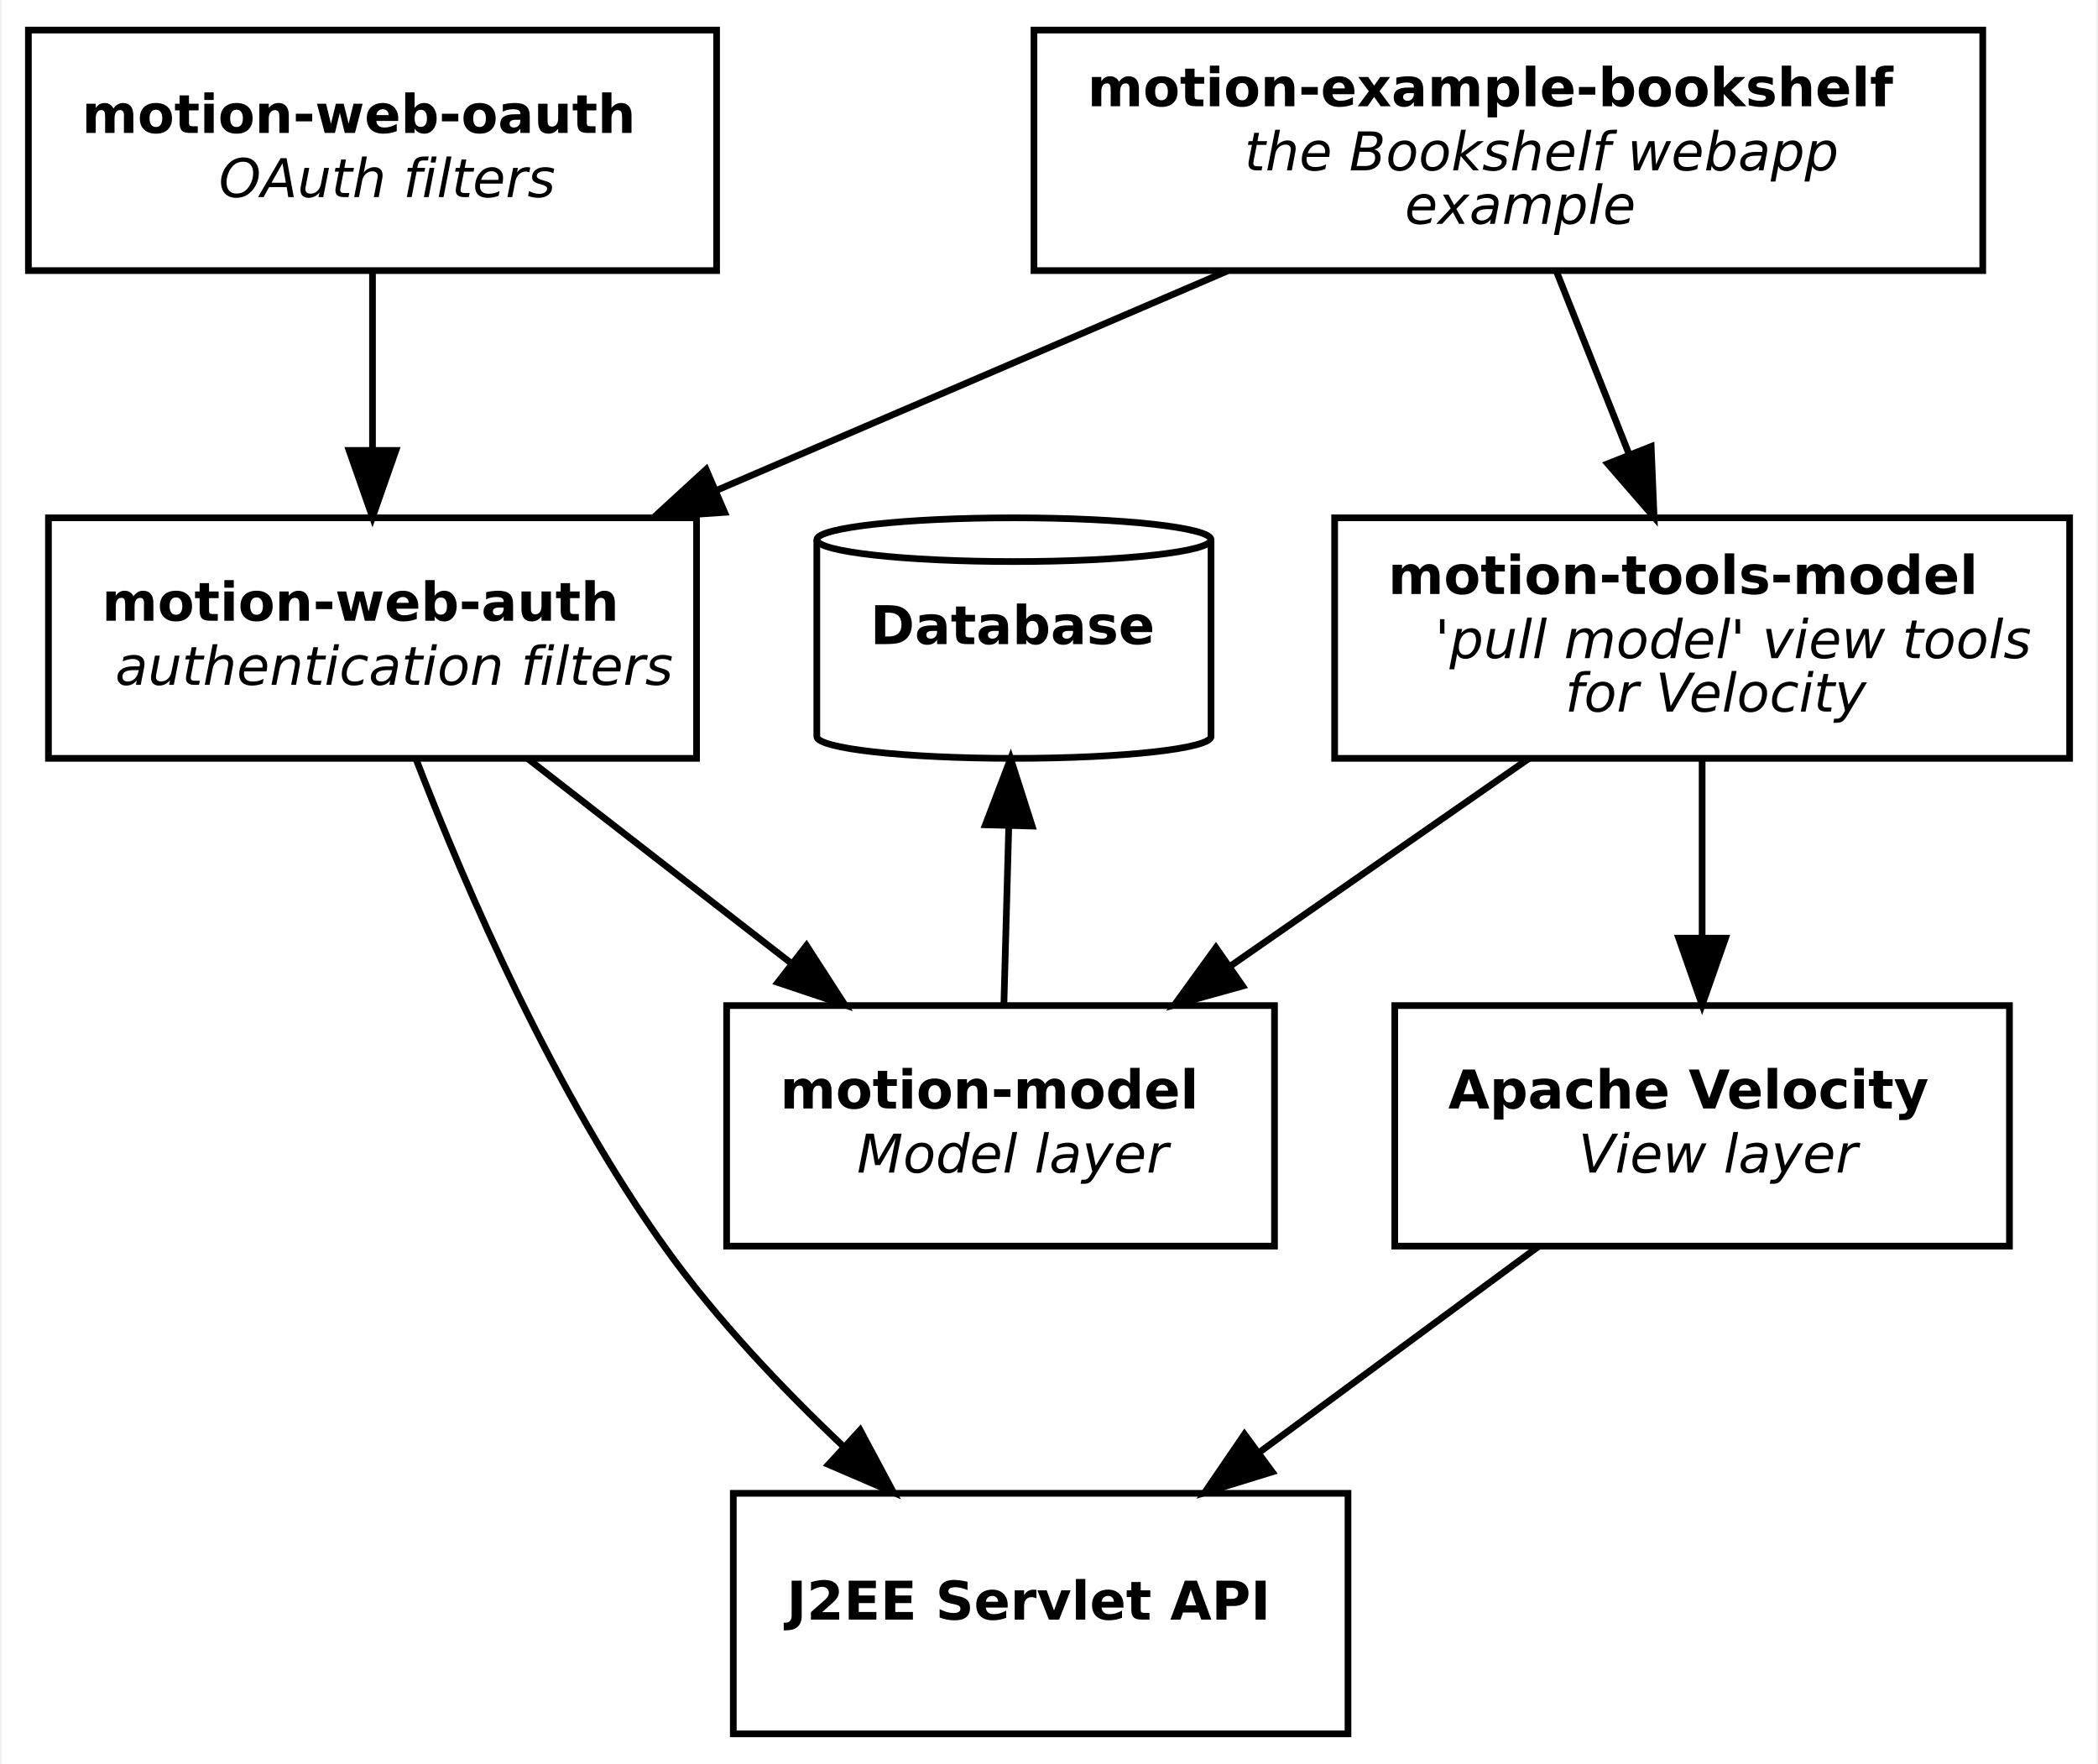
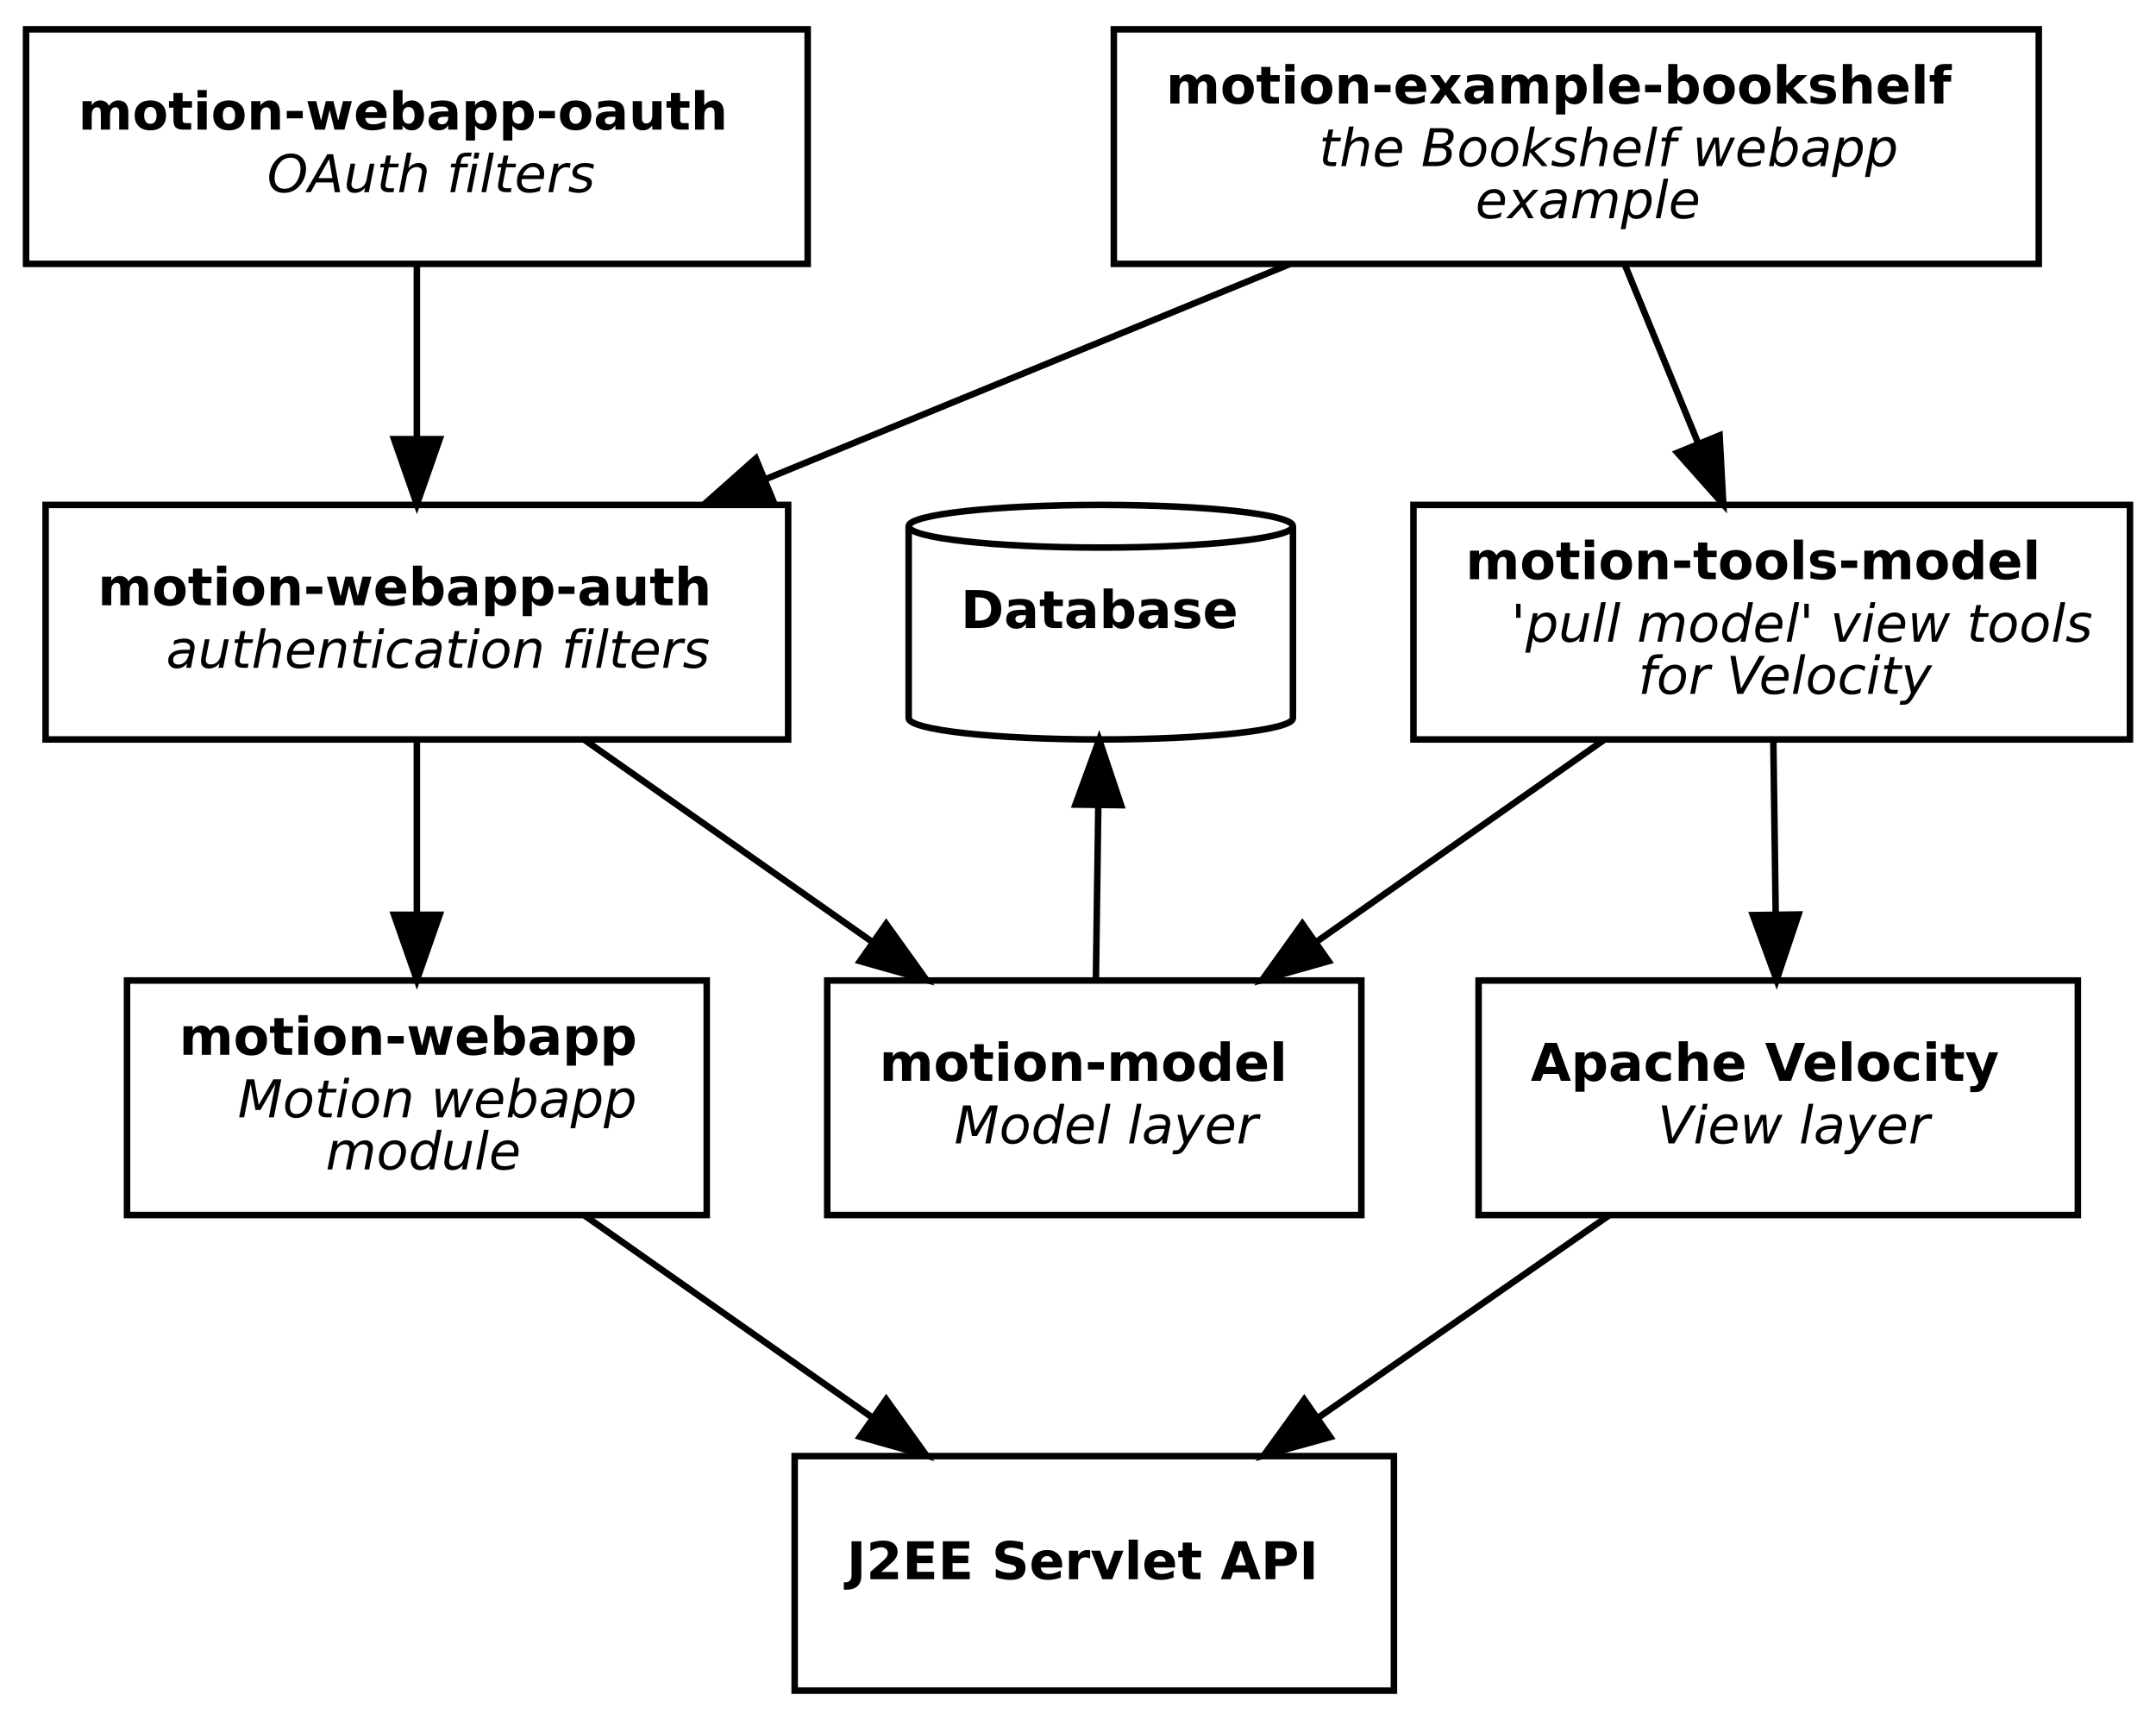
- <svg xmlns="http://www.w3.org/2000/svg" width="314pt" height="264pt" viewBox="0.00 0.00 313.50 264.00">
+ <svg xmlns="http://www.w3.org/2000/svg" width="331pt" height="264pt" viewBox="0.00 0.00 331.00 264.00">
  <g id="graph0" class="graph" transform="scale(1 1) rotate(0) translate(4 260)">
-     <polygon fill="#ffffff" stroke="transparent" points="-4,4 -4,-260 309.5,-260 309.5,4 -4,4" />
+     <polygon fill="#ffffff" stroke="transparent" points="-4,4 -4,-260 327,-260 327,4 -4,4" />
    <g id="node1" class="node">
-       <path fill="none" stroke="#000000" d="M177,-179.227C177,-181.033 163.778,-182.5 147.5,-182.5 131.222,-182.5 118,-181.033 118,-179.227 118,-179.227 118,-149.773 118,-149.773 118,-147.967 131.222,-146.5 147.5,-146.5 163.778,-146.5 177,-147.967 177,-149.773 177,-149.773 177,-179.227 177,-179.227" />
-       <path fill="none" stroke="#000000" d="M177,-179.227C177,-177.421 163.778,-175.954 147.5,-175.954 131.222,-175.954 118,-177.421 118,-179.227" />
-       <text text-anchor="start" x="126" y="-163.6" font-family="Bitstream Vera Sans" font-weight="bold" font-size="8.00" fill="#000000">Database</text>
+       <path fill="none" stroke="#000000" d="M194.5,-179.227C194.5,-181.033 181.278,-182.5 165,-182.5 148.722,-182.5 135.5,-181.033 135.5,-179.227 135.5,-179.227 135.5,-149.773 135.5,-149.773 135.5,-147.967 148.722,-146.5 165,-146.5 181.278,-146.5 194.5,-147.967 194.5,-149.773 194.5,-149.773 194.5,-179.227 194.5,-179.227" />
+       <path fill="none" stroke="#000000" d="M194.5,-179.227C194.5,-177.421 181.278,-175.954 165,-175.954 148.722,-175.954 135.5,-177.421 135.5,-179.227" />
+       <text text-anchor="start" x="143.5" y="-163.6" font-family="Bitstream Vera Sans" font-weight="bold" font-size="8.00" fill="#000000">Database</text>
    </g>
    <g id="node2" class="node">
-       <polygon fill="none" stroke="#000000" points="104.5,-73.5 104.5,-109.5 186.5,-109.5 186.5,-73.5 104.5,-73.5" />
-       <text text-anchor="start" x="112.5" y="-94.1" font-family="Bitstream Vera Sans" font-weight="bold" font-size="8.00" fill="#000000">motion-model</text>
-       <text text-anchor="start" x="124" y="-86.1" font-family="Bitstream Vera Sans" font-style="italic" baseline-shift="sub" font-size="8.00" fill="#000000">Model layer</text>
+       <polygon fill="none" stroke="#000000" points="123,-73.5 123,-109.5 205,-109.5 205,-73.5 123,-73.5" />
+       <text text-anchor="start" x="131" y="-94.1" font-family="Bitstream Vera Sans" font-weight="bold" font-size="8.00" fill="#000000">motion-model</text>
+       <text text-anchor="start" x="142.5" y="-86.1" font-family="Bitstream Vera Sans" font-style="italic" baseline-shift="sub" font-size="8.00" fill="#000000">Model layer</text>
    </g>
    <g id="edge3" class="edge">
-       <path fill="none" stroke="#000000" d="M146.729,-136.369C146.483,-127.377 146.217,-117.669 145.996,-109.59" />
-       <polygon fill="#000000" stroke="#000000" points="143.233,-136.555 147.006,-146.455 150.23,-136.363 143.233,-136.555" />
+       <path fill="none" stroke="#000000" d="M164.615,-136.369C164.492,-127.377 164.358,-117.669 164.248,-109.59" />
+       <polygon fill="#000000" stroke="#000000" points="161.116,-136.504 164.753,-146.455 168.115,-136.408 161.116,-136.504" />
    </g>
    <g id="node3" class="node">
-       <polygon fill="none" stroke="#000000" points="105.5,-.5 105.5,-36.5 197.5,-36.5 197.5,-.5 105.5,-.5" />
-       <text text-anchor="start" x="113.5" y="-17.6" font-family="Bitstream Vera Sans" font-weight="bold" font-size="8.00" fill="#000000">J2EE Servlet API</text>
+       <polygon fill="none" stroke="#000000" points="118,-.5 118,-36.5 210,-36.5 210,-.5 118,-.5" />
+       <text text-anchor="start" x="126" y="-17.6" font-family="Bitstream Vera Sans" font-weight="bold" font-size="8.00" fill="#000000">J2EE Servlet API</text>
    </g>
    <g id="node4" class="node">
-       <polygon fill="none" stroke="#000000" points="3,-146.5 3,-182.5 100,-182.5 100,-146.5 3,-146.5" />
-       <text text-anchor="start" x="11" y="-167.1" font-family="Bitstream Vera Sans" font-weight="bold" font-size="8.00" fill="#000000">motion-web-auth</text>
-       <text text-anchor="start" x="13" y="-159.1" font-family="Bitstream Vera Sans" font-style="italic" baseline-shift="sub" font-size="8.00" fill="#000000">authentication filters</text>
+       <polygon fill="none" stroke="#000000" points="15.5,-73.5 15.5,-109.5 104.5,-109.5 104.5,-73.5 15.5,-73.5" />
+       <text text-anchor="start" x="23.5" y="-98.1" font-family="Bitstream Vera Sans" font-weight="bold" font-size="8.00" fill="#000000">motion-webapp</text>
+       <text text-anchor="start" x="32.5" y="-90.1" font-family="Bitstream Vera Sans" font-style="italic" baseline-shift="sub" font-size="8.00" fill="#000000">Motion webapp</text>
+       <text text-anchor="start" x="46" y="-82.1" font-family="Bitstream Vera Sans" font-style="italic" baseline-shift="sub" font-size="8.00" fill="#000000">module</text>
+     </g>
+     <g id="edge2" class="edge">
+       <path fill="none" stroke="#000000" d="M85.708,-73.455C99.083,-64.067 115.608,-52.468 130.023,-42.349" />
+       <polygon fill="#000000" stroke="#000000" points="132.053,-45.2 138.227,-36.59 128.032,-39.471 132.053,-45.2" />
+     </g>
+     <g id="node5" class="node">
+       <polygon fill="none" stroke="#000000" points="3,-146.5 3,-182.5 117,-182.5 117,-146.5 3,-146.5" />
+       <text text-anchor="start" x="11" y="-167.1" font-family="Bitstream Vera Sans" font-weight="bold" font-size="8.00" fill="#000000">motion-webapp-auth</text>
+       <text text-anchor="start" x="21.5" y="-159.1" font-family="Bitstream Vera Sans" font-style="italic" baseline-shift="sub" font-size="8.00" fill="#000000">authentication filters</text>
    </g>
    <g id="edge4" class="edge">
-       <path fill="none" stroke="#000000" d="M74.736,-146.455C86.599,-137.242 101.203,-125.901 114.058,-115.918" />
-       <polygon fill="#000000" stroke="#000000" points="116.454,-118.488 122.206,-109.59 112.161,-112.96 116.454,-118.488" />
-     </g>
-     <g id="edge2" class="edge">
-       <path fill="none" stroke="#000000" d="M58.059,-146.281C65.472,-127.041 78.722,-96.324 95.5,-73 103.051,-62.503 112.742,-52.268 121.933,-43.555" />
-       <polygon fill="#000000" stroke="#000000" points="124.483,-45.965 129.477,-36.621 119.746,-40.811 124.483,-45.965" />
-     </g>
-     <g id="node5" class="node">
-       <polygon fill="none" stroke="#000000" points="0,-219.5 0,-255.5 103,-255.5 103,-219.5 0,-219.5" />
-       <text text-anchor="start" x="8" y="-240.1" font-family="Bitstream Vera Sans" font-weight="bold" font-size="8.00" fill="#000000">motion-web-oauth</text>
-       <text text-anchor="start" x="28.5" y="-232.1" font-family="Bitstream Vera Sans" font-style="italic" baseline-shift="sub" font-size="8.00" fill="#000000">OAuth filters</text>
+       <path fill="none" stroke="#000000" d="M85.708,-146.455C99.083,-137.067 115.608,-125.468 130.023,-115.349" />
+       <polygon fill="#000000" stroke="#000000" points="132.053,-118.2 138.227,-109.59 128.032,-112.471 132.053,-118.2" />
    </g>
    <g id="edge5" class="edge">
-       <path fill="none" stroke="#000000" d="M51.5,-219.455C51.5,-211.383 51.5,-201.676 51.5,-192.682" />
-       <polygon fill="#000000" stroke="#000000" points="55,-192.59 51.5,-182.59 48,-192.59 55,-192.59" />
+       <path fill="none" stroke="#000000" d="M60,-146.455C60,-138.383 60,-128.676 60,-119.682" />
+       <polygon fill="#000000" stroke="#000000" points="63.5,-119.59 60,-109.59 56.5,-119.59 63.5,-119.59" />
    </g>
    <g id="node6" class="node">
-       <polygon fill="none" stroke="#000000" points="195.5,-146.5 195.5,-182.5 305.5,-182.5 305.5,-146.5 195.5,-146.5" />
-       <text text-anchor="start" x="203.5" y="-171.1" font-family="Bitstream Vera Sans" font-weight="bold" font-size="8.00" fill="#000000">motion-tools-model</text>
-       <text text-anchor="start" x="210.5" y="-163.1" font-family="Bitstream Vera Sans" font-style="italic" baseline-shift="sub" font-size="8.00" fill="#000000">'pull model' view tools</text>
-       <text text-anchor="start" x="230" y="-155.1" font-family="Bitstream Vera Sans" font-style="italic" baseline-shift="sub" font-size="8.00" fill="#000000">for Velocity</text>
+       <polygon fill="none" stroke="#000000" points="0,-219.5 0,-255.5 120,-255.5 120,-219.5 0,-219.5" />
+       <text text-anchor="start" x="8" y="-240.1" font-family="Bitstream Vera Sans" font-weight="bold" font-size="8.00" fill="#000000">motion-webapp-oauth</text>
+       <text text-anchor="start" x="37" y="-232.1" font-family="Bitstream Vera Sans" font-style="italic" baseline-shift="sub" font-size="8.00" fill="#000000">OAuth filters</text>
    </g>
    <g id="edge6" class="edge">
-       <path fill="none" stroke="#000000" d="M224.545,-146.455C211.041,-137.067 194.358,-125.468 179.804,-115.349" />
-       <polygon fill="#000000" stroke="#000000" points="181.729,-112.425 171.52,-109.59 177.733,-118.172 181.729,-112.425" />
+       <path fill="none" stroke="#000000" d="M60,-219.455C60,-211.383 60,-201.676 60,-192.682" />
+       <polygon fill="#000000" stroke="#000000" points="63.5,-192.59 60,-182.59 56.5,-192.59 63.5,-192.59" />
    </g>
    <g id="node7" class="node">
-       <polygon fill="none" stroke="#000000" points="204.5,-73.5 204.5,-109.5 296.5,-109.5 296.5,-73.5 204.5,-73.5" />
-       <text text-anchor="start" x="212.5" y="-94.1" font-family="Bitstream Vera Sans" font-weight="bold" font-size="8.00" fill="#000000">Apache Velocity</text>
-       <text text-anchor="start" x="232" y="-86.1" font-family="Bitstream Vera Sans" font-style="italic" baseline-shift="sub" font-size="8.00" fill="#000000">View layer</text>
+       <polygon fill="none" stroke="#000000" points="213,-146.5 213,-182.5 323,-182.5 323,-146.5 213,-146.5" />
+       <text text-anchor="start" x="221" y="-171.1" font-family="Bitstream Vera Sans" font-weight="bold" font-size="8.00" fill="#000000">motion-tools-model</text>
+       <text text-anchor="start" x="228" y="-163.1" font-family="Bitstream Vera Sans" font-style="italic" baseline-shift="sub" font-size="8.00" fill="#000000">'pull model' view tools</text>
+       <text text-anchor="start" x="247.5" y="-155.1" font-family="Bitstream Vera Sans" font-style="italic" baseline-shift="sub" font-size="8.00" fill="#000000">for Velocity</text>
    </g>
    <g id="edge7" class="edge">
-       <path fill="none" stroke="#000000" d="M250.5,-146.455C250.5,-138.383 250.5,-128.676 250.5,-119.682" />
-       <polygon fill="#000000" stroke="#000000" points="254,-119.59 250.5,-109.59 247,-119.59 254,-119.59" />
+       <path fill="none" stroke="#000000" d="M242.292,-146.455C228.917,-137.067 212.393,-125.468 197.977,-115.349" />
+       <polygon fill="#000000" stroke="#000000" points="199.968,-112.471 189.773,-109.59 195.947,-118.2 199.968,-112.471" />
+     </g>
+     <g id="node8" class="node">
+       <polygon fill="none" stroke="#000000" points="223,-73.5 223,-109.5 315,-109.5 315,-73.5 223,-73.5" />
+       <text text-anchor="start" x="231" y="-94.1" font-family="Bitstream Vera Sans" font-weight="bold" font-size="8.00" fill="#000000">Apache Velocity</text>
+       <text text-anchor="start" x="250.5" y="-86.1" font-family="Bitstream Vera Sans" font-style="italic" baseline-shift="sub" font-size="8.00" fill="#000000">View layer</text>
+     </g>
+     <g id="edge8" class="edge">
+       <path fill="none" stroke="#000000" d="M268.247,-146.455C268.358,-138.383 268.491,-128.676 268.614,-119.682" />
+       <polygon fill="#000000" stroke="#000000" points="272.115,-119.637 268.752,-109.59 265.115,-119.541 272.115,-119.637" />
    </g>
    <g id="edge1" class="edge">
-       <path fill="none" stroke="#000000" d="M226.028,-73.455C213.415,-64.154 197.86,-52.684 184.229,-42.633" />
-       <polygon fill="#000000" stroke="#000000" points="186.159,-39.708 176.034,-36.59 182.005,-45.342 186.159,-39.708" />
+       <path fill="none" stroke="#000000" d="M243.045,-73.455C229.541,-64.067 212.858,-52.468 198.304,-42.349" />
+       <polygon fill="#000000" stroke="#000000" points="200.229,-39.425 190.02,-36.59 196.233,-45.172 200.229,-39.425" />
    </g>
-     <g id="node8" class="node">
-       <polygon fill="none" stroke="#000000" points="150.5,-219.5 150.5,-255.5 292.5,-255.5 292.5,-219.5 150.5,-219.5" />
-       <text text-anchor="start" x="158.5" y="-244.1" font-family="Bitstream Vera Sans" font-weight="bold" font-size="8.00" fill="#000000">motion-example-bookshelf</text>
-       <text text-anchor="start" x="182" y="-236.1" font-family="Bitstream Vera Sans" font-style="italic" baseline-shift="sub" font-size="8.00" fill="#000000">the Bookshelf webapp</text>
-       <text text-anchor="start" x="206" y="-228.1" font-family="Bitstream Vera Sans" font-style="italic" baseline-shift="sub" font-size="8.00" fill="#000000">example</text>
+     <g id="node9" class="node">
+       <polygon fill="none" stroke="#000000" points="167,-219.5 167,-255.5 309,-255.5 309,-219.5 167,-219.5" />
+       <text text-anchor="start" x="175" y="-244.1" font-family="Bitstream Vera Sans" font-weight="bold" font-size="8.00" fill="#000000">motion-example-bookshelf</text>
+       <text text-anchor="start" x="198.5" y="-236.1" font-family="Bitstream Vera Sans" font-style="italic" baseline-shift="sub" font-size="8.00" fill="#000000">the Bookshelf webapp</text>
+       <text text-anchor="start" x="222.5" y="-228.1" font-family="Bitstream Vera Sans" font-style="italic" baseline-shift="sub" font-size="8.00" fill="#000000">example</text>
+     </g>
+     <g id="edge10" class="edge">
+       <path fill="none" stroke="#000000" d="M194,-219.455C169.717,-209.496 139.369,-197.05 113.698,-186.522" />
+       <polygon fill="#000000" stroke="#000000" points="114.691,-183.147 104.111,-182.59 112.035,-189.623 114.691,-183.147" />
    </g>
    <g id="edge9" class="edge">
-       <path fill="none" stroke="#000000" d="M179.477,-219.455C156.388,-209.54 127.558,-197.16 103.109,-186.661" />
-       <polygon fill="#000000" stroke="#000000" points="104.198,-183.32 93.628,-182.59 101.436,-189.752 104.198,-183.32" />
-     </g>
-     <g id="edge8" class="edge">
-       <path fill="none" stroke="#000000" d="M228.668,-219.455C231.945,-211.207 235.899,-201.254 239.537,-192.096" />
-       <polygon fill="#000000" stroke="#000000" points="242.874,-193.176 243.313,-182.59 236.369,-190.592 242.874,-193.176" />
+       <path fill="none" stroke="#000000" d="M245.416,-219.455C248.805,-211.207 252.896,-201.254 256.659,-192.096" />
+       <polygon fill="#000000" stroke="#000000" points="260.002,-193.17 260.566,-182.59 253.527,-190.509 260.002,-193.17" />
    </g>
  </g>
</svg>
